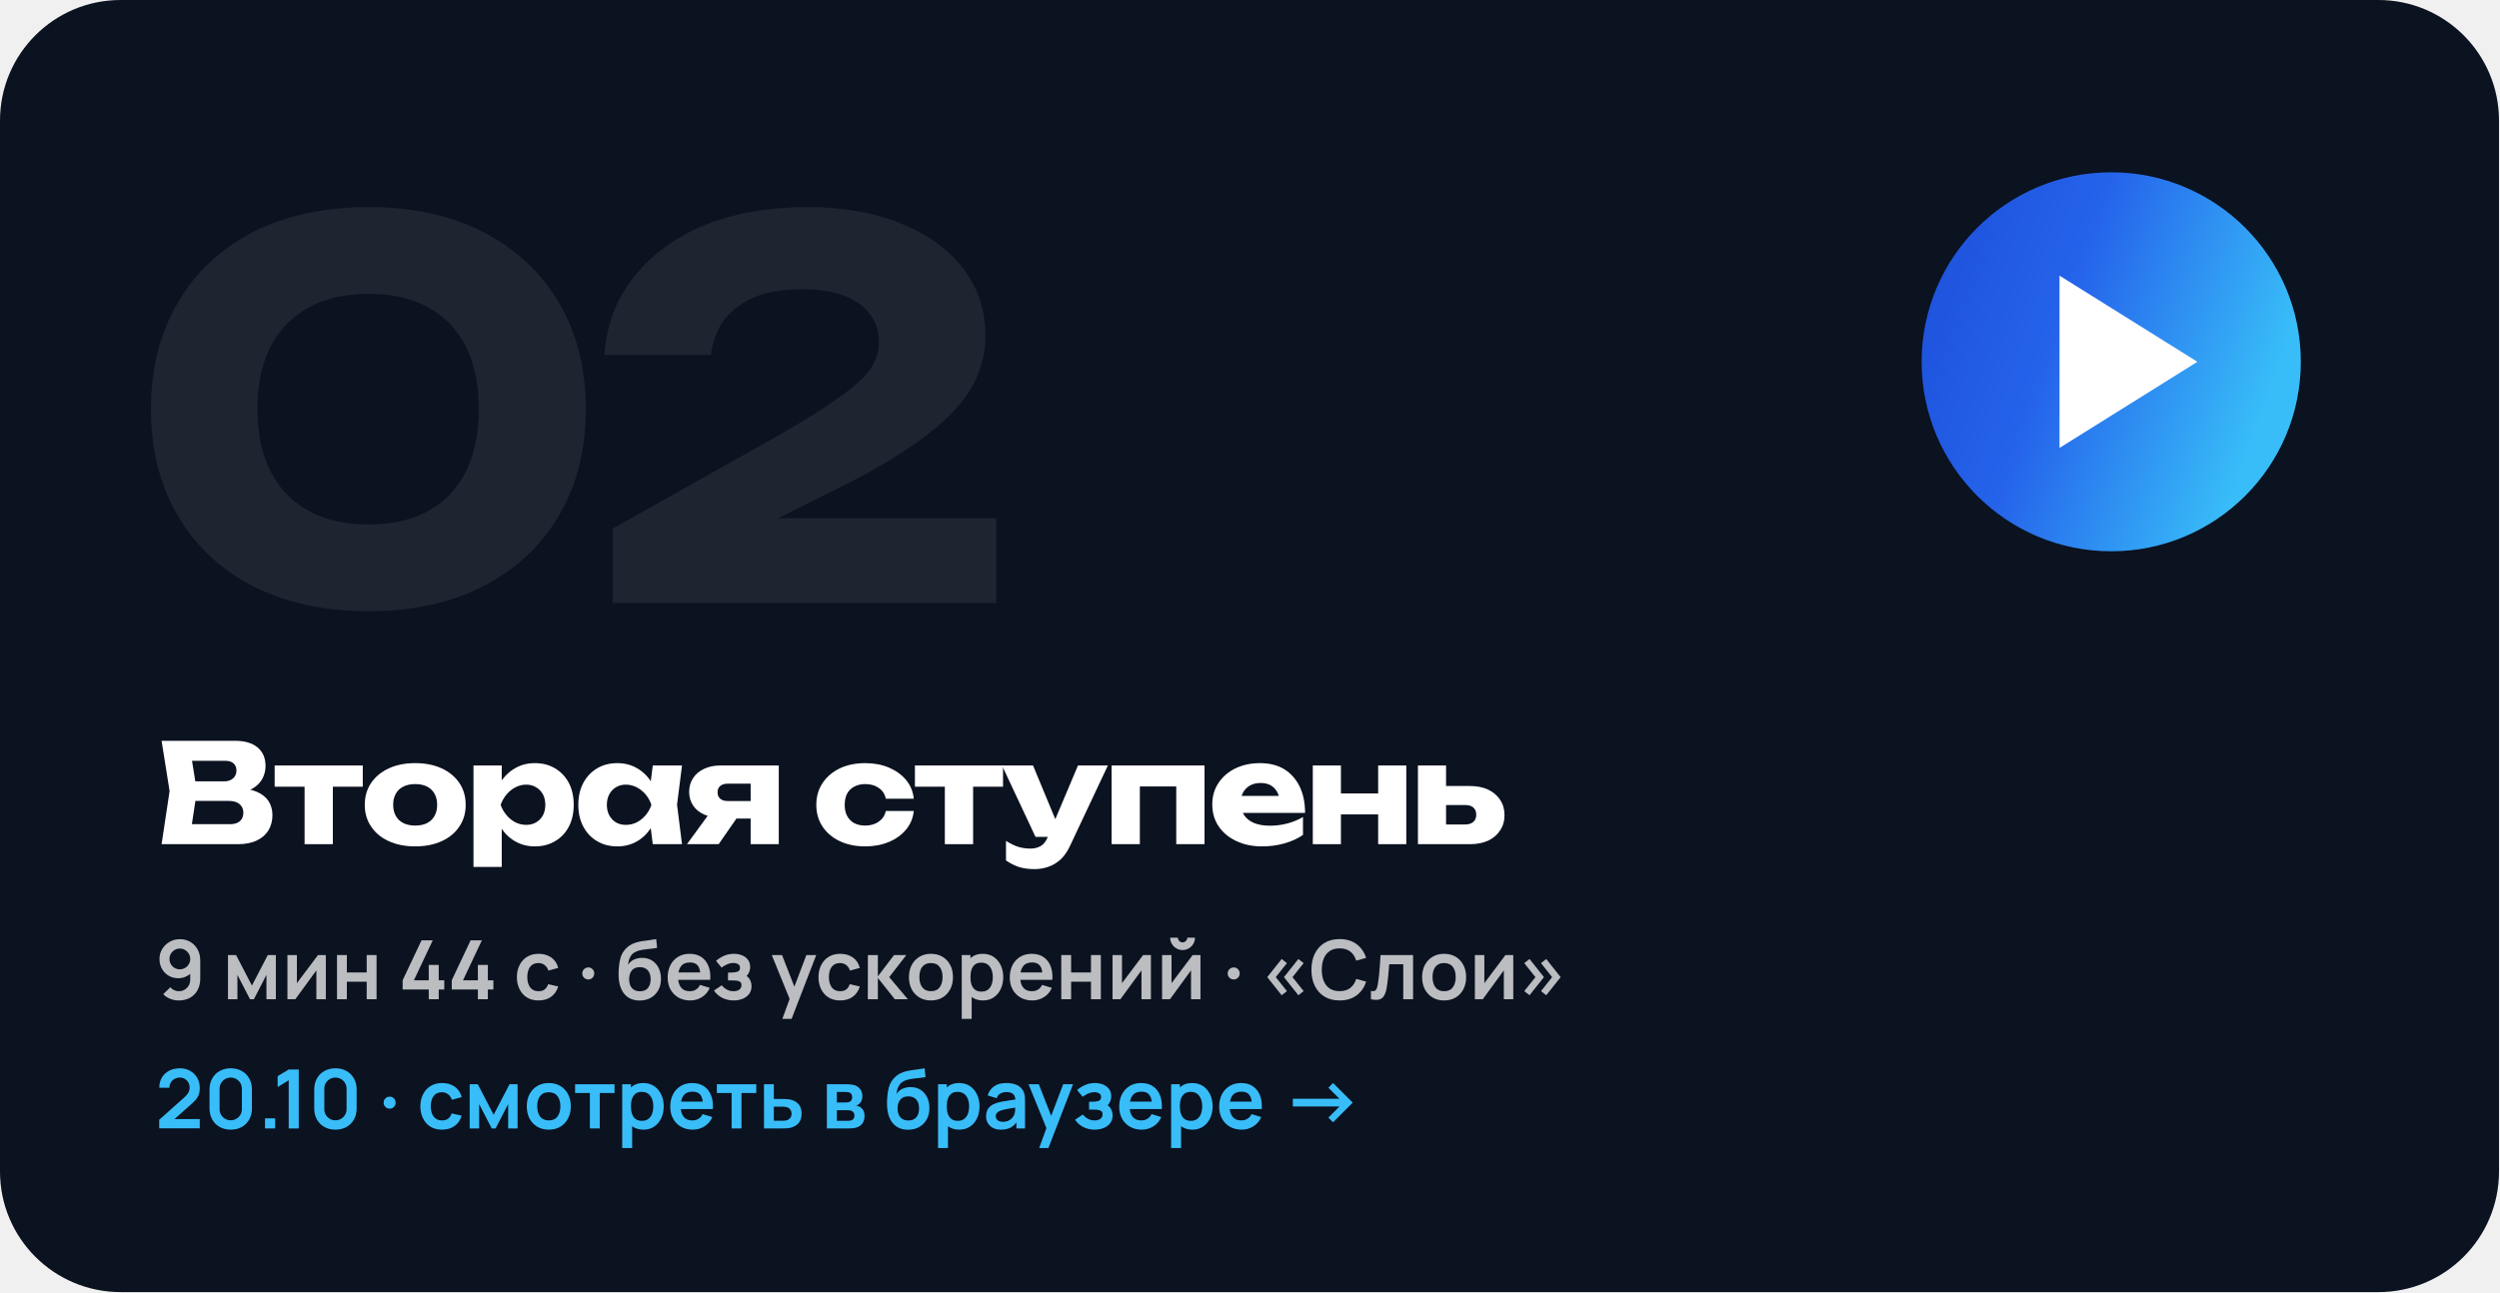
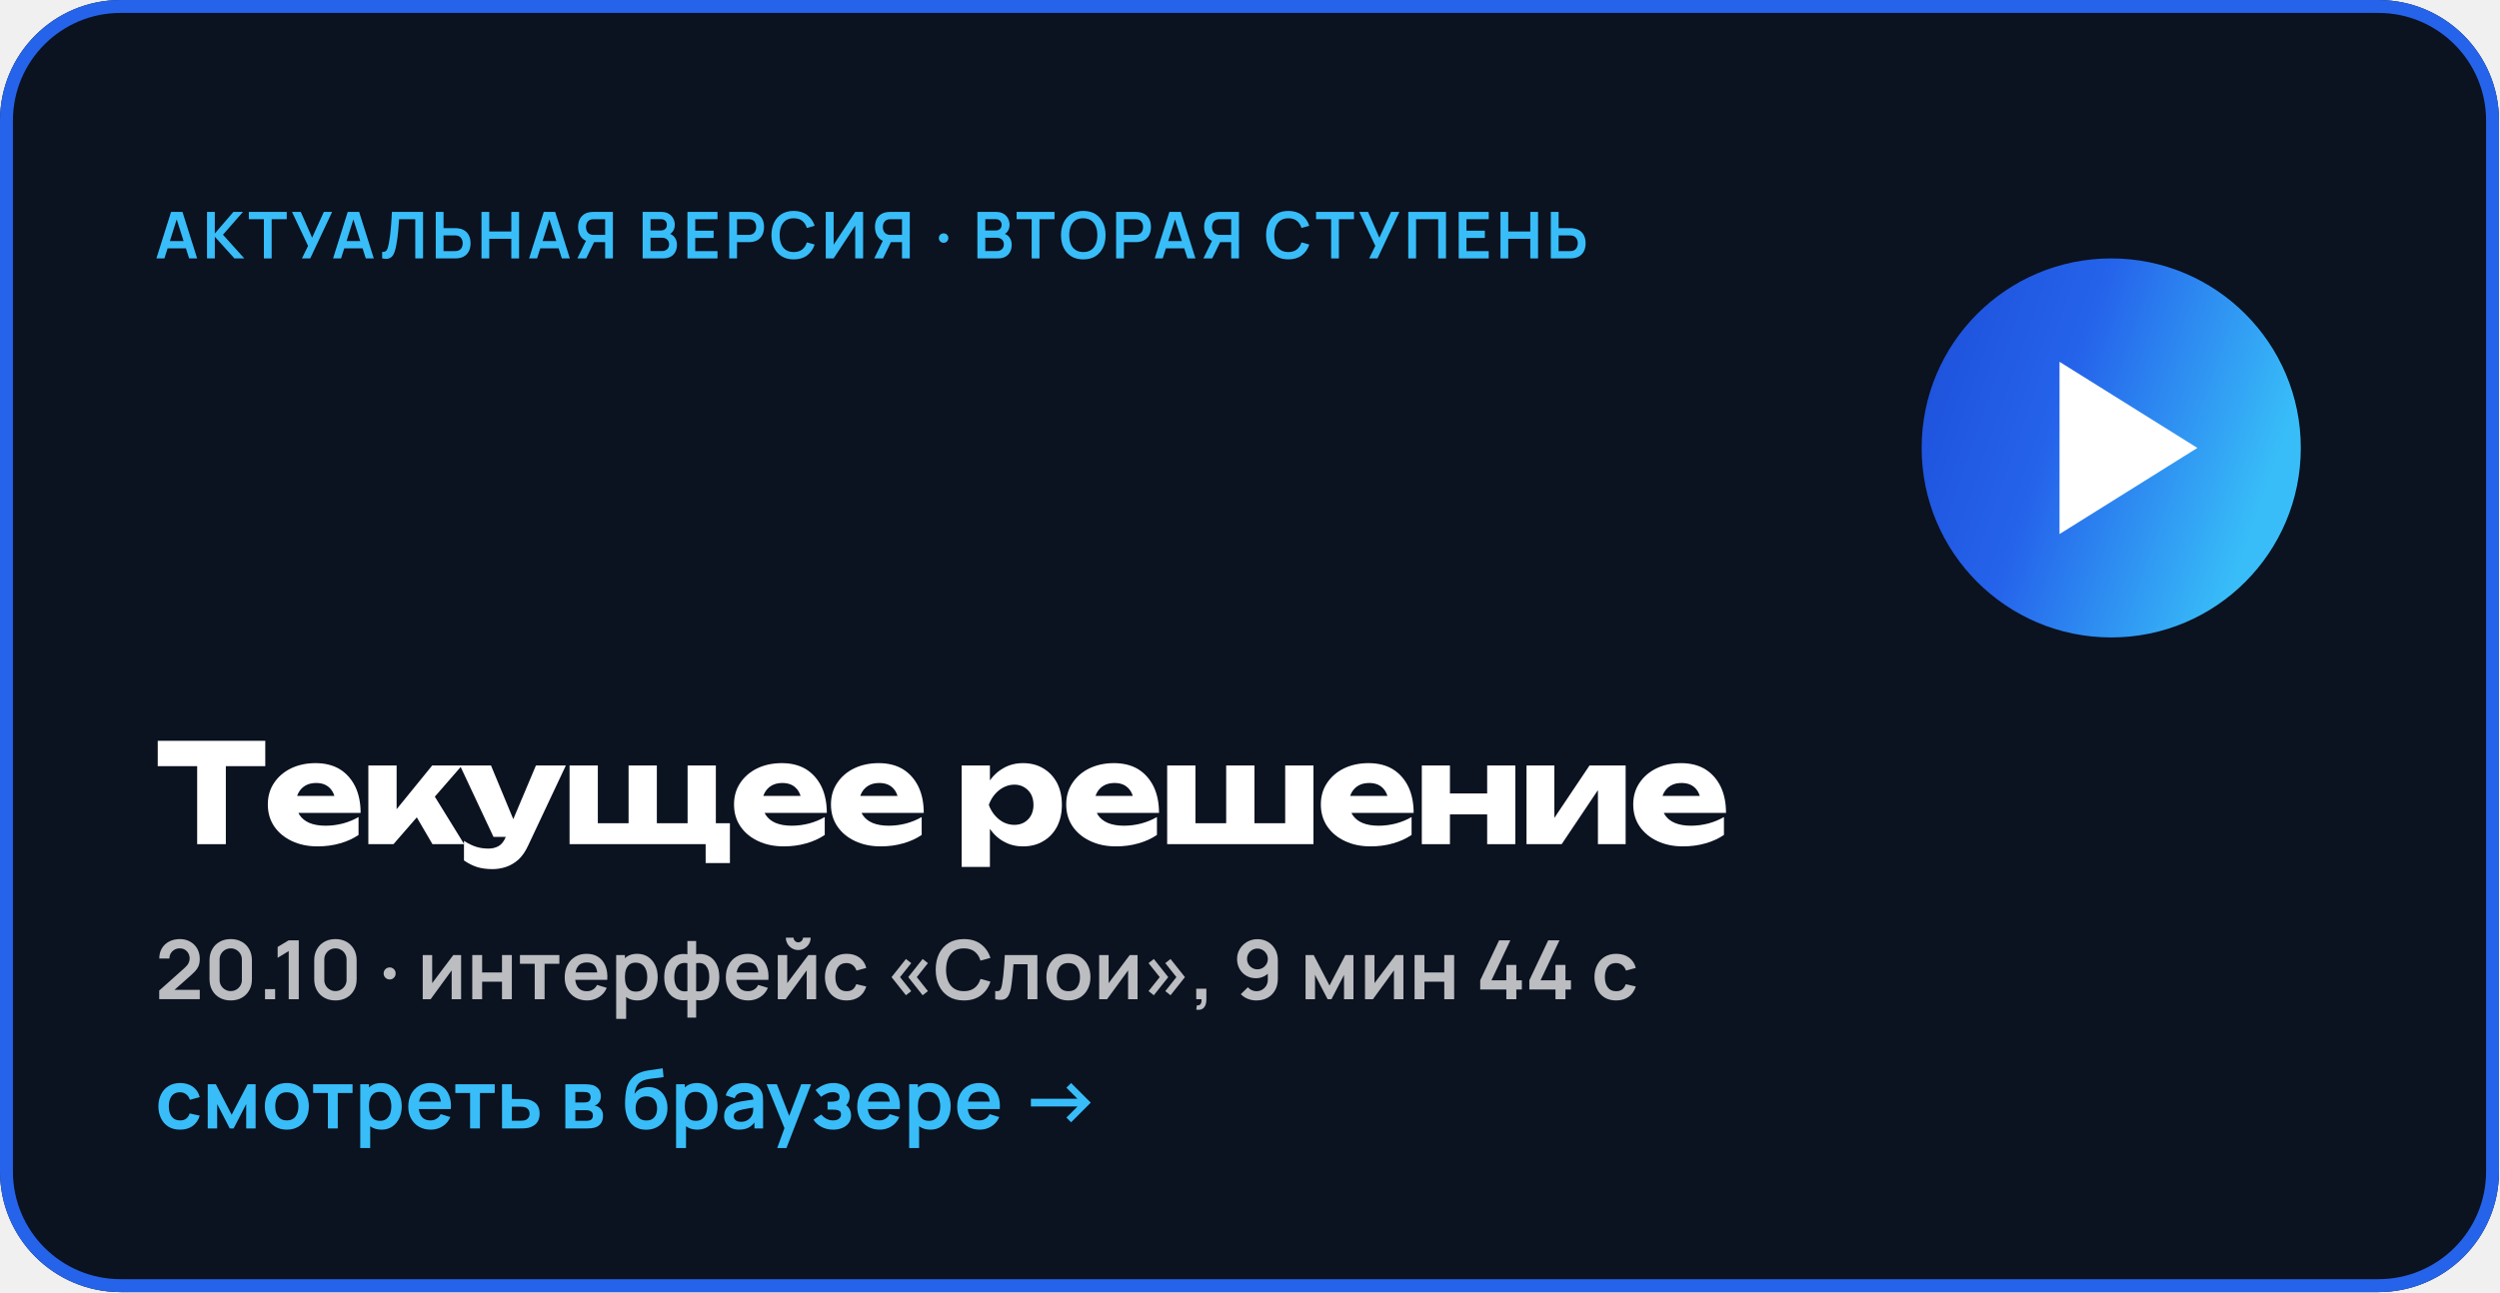
<svg xmlns="http://www.w3.org/2000/svg" width="580" height="300" viewBox="0 0 580 300" role="img" aria-labelledby="t d">
  <defs>
    <linearGradient id="cta" x1="0" y1="0" x2="1" y2="0.35">
      <stop offset="0" stop-color="#1D4ED8" />
      <stop offset=".45" stop-color="#2563EB" />
      <stop offset="1.4" stop-color="#38BDF8" />
    </linearGradient>
-     <path id="U-zero" d="M463 -16Q335 -16 240 32Q145 81 94 169Q42 257 42 375Q42 493 94 581Q145 669 240 718Q335 766 463 766Q590 766 684 718Q779 669 831 581Q883 493 883 375Q883 257 831 169Q779 81 684 32Q590 -16 463 -16ZM463 152Q564 152 620 210Q676 269 676 375Q676 482 620 540Q564 598 463 598Q362 598 305 540Q248 482 248 375Q248 269 305 210Q362 152 463 152Z" />
-     <path id="U-two" d="M34 480Q40 568 92 632Q144 697 230 732Q317 766 426 766Q530 766 608 734Q685 703 728 647Q771 591 771 517Q771 460 740 410Q709 361 643 314Q577 266 470 214L264 111L256 164H792V0H50V144L372 325Q447 368 488 398Q530 427 548 452Q565 477 565 505Q565 536 548 558Q532 581 499 594Q466 607 418 607Q358 607 320 590Q282 572 263 544Q244 515 240 480Z" />
-     <path id="U-uni0412" d="M578 367 595 406Q682 404 738 380Q795 355 823 312Q851 268 851 211Q851 150 823 102Q795 55 740 28Q684 0 601 0H47L105 385L47 750H581Q685 750 743 702Q801 653 801 567Q801 520 779 477Q757 434 708 404Q660 375 578 367ZM252 48 172 145H545Q590 145 615 167Q640 189 640 228Q640 267 613 290Q586 314 533 314H225V456H505Q541 456 566 478Q590 499 590 536Q590 566 569 586Q548 605 509 605H173L252 702L303 385Z" />
-     <path id="U-uni0442" d="M231 501H436V0H231ZM14 571H653V417H14Z" />
-     <path id="U-uni043E" d="M396 -16Q286 -16 204 22Q122 59 76 128Q30 196 30 285Q30 376 76 444Q122 512 204 550Q286 588 396 588Q505 588 588 550Q670 512 716 444Q762 376 762 285Q762 196 716 128Q670 59 588 22Q505 -16 396 -16ZM396 135Q446 135 482 153Q517 171 536 205Q555 239 555 285Q555 333 536 366Q517 400 482 418Q446 436 396 436Q346 436 310 418Q274 400 255 366Q236 333 236 286Q236 239 255 205Q274 171 310 153Q346 135 396 135Z" />
+     <path id="M-uni0410" d="M40 0 494 1440H847L1301 0H1053L641 1292H695L288 0ZM293 312V537H1049V312Z" />
+     <path id="M-uni041A" d="M140 0V1440H381V772L956 1440H1252L633 734L1294 0H988L381 672V0Z" />
+     <path id="M-uni0422" d="M486 0V1214H20V1440H1193V1214H727V0Z" />
+     <path id="M-uni0423" d="M330 0 520 388 23 1440H295L646 642L1008 1440H1265L587 0Z" />
+     <path id="M-uni041B" d="M40 0V202Q88 199 121 210Q154 220 176 250Q199 281 216 338Q233 394 249 480Q272 603 288 736Q303 870 314 1000Q325 1129 331 1243Q337 1357 341 1440H1305V0H1064V1214H564Q559 1147 552 1052Q546 958 536 848Q525 738 510 620Q494 502 472 388Q452 284 424 202Q396 119 350 66Q303 12 228 -6Q154 -24 40 0Z" />
+     <path id="M-uni042C" d="M138 0V1440H379V937H733Q753 937 787 936Q821 934 849 929Q973 910 1054 846Q1136 782 1176 684Q1215 587 1215 469Q1215 350 1176 252Q1136 155 1054 91Q973 27 849 8Q821 4 788 2Q754 0 733 0ZM379 226H723Q744 226 768 228Q793 230 815 235Q874 250 908 288Q943 326 958 374Q972 423 972 469Q972 515 958 563Q943 611 908 649Q874 687 815 702Q793 708 768 710Q744 712 723 712H379Z" />
+     <path id="M-uni041D" d="M140 0V1440H381V834H1063V1440H1303V0H1063V608H381V0Z" />
+     <path id="M-uni042F" d="M1180 0H940V503H568L465 512Q281 542 192 668Q103 795 103 971Q103 1090 142 1188Q182 1285 264 1349Q345 1413 470 1432Q499 1437 532 1438Q564 1440 585 1440H1180ZM353 0H80L392 640L637 586ZM940 728V1214H595Q575 1214 550 1212Q525 1211 504 1205Q444 1190 410 1152Q375 1114 361 1066Q347 1017 347 971Q347 925 361 877Q375 829 410 791Q444 753 504 738Q525 732 550 730Q575 728 595 728Z" />
+     <path id="M-uni0412" d="M140 0V1440H711Q857 1440 950 1382Q1044 1323 1090 1232Q1135 1141 1135 1044Q1135 925 1078 842Q1022 759 925 730V780Q1061 749 1132 651Q1202 553 1202 428Q1202 300 1153 204Q1104 108 1008 54Q911 0 769 0ZM384 227H739Q802 227 852 252Q902 278 930 324Q959 371 959 435Q959 493 934 539Q909 585 861 612Q813 640 746 640H384ZM384 865H708Q760 865 801 885Q842 905 866 944Q890 983 890 1040Q890 1115 842 1165Q794 1215 708 1215H384Z" />
+     <path id="M-uni0415" d="M140 0V1440H1070V1214H381V859H950V633H381V226H1070V0Z" />
+     <path id="M-uni0420" d="M140 0V1440H735Q756 1440 789 1438Q822 1437 850 1432Q975 1413 1056 1349Q1138 1285 1178 1188Q1217 1090 1217 971Q1217 853 1177 756Q1137 658 1056 594Q974 530 850 511Q822 507 788 505Q755 503 735 503H381V0ZM381 728H725Q745 728 770 730Q795 732 816 738Q876 753 910 791Q945 829 960 877Q974 925 974 971Q974 1017 960 1066Q945 1114 910 1152Q876 1190 816 1205Q795 1211 770 1212Q745 1214 725 1214H381Z" />
+     <path id="M-uni0421" d="M749 -30Q533 -30 379 64Q225 159 142 328Q60 497 60 720Q60 943 142 1112Q225 1281 379 1376Q533 1470 749 1470Q998 1470 1164 1346Q1330 1221 1397 1010L1154 943Q1112 1084 1011 1164Q910 1243 749 1243Q604 1243 508 1178Q411 1113 362 996Q314 878 313 720Q313 562 362 444Q410 327 507 262Q604 197 749 197Q910 197 1011 277Q1112 357 1154 497L1397 430Q1330 219 1164 94Q998 -30 749 -30Z" />
+     <path id="M-uni0418" d="M1296 0H1052V1015L384 0H140V1440H384V425L1052 1440H1296Z" />
+     <path id="M-periodcentered" d="M270 483Q207 483 164 525Q120 567 120 630Q120 693 164 735Q207 777 270 777Q328 777 370 735Q413 693 413 630Q413 567 370 525Q328 483 270 483Z" />
+     <path id="M-uni041E" d="M749 -30Q533 -30 379 64Q225 159 142 328Q60 497 60 720Q60 943 142 1112Q225 1281 379 1376Q533 1470 749 1470Q965 1470 1120 1376Q1274 1281 1356 1112Q1439 943 1439 720Q1439 497 1356 328Q1274 159 1120 64Q965 -30 749 -30ZM749 197Q894 196 990 261Q1087 326 1136 444Q1184 562 1184 720Q1184 878 1136 994Q1087 1111 990 1176Q894 1241 749 1243Q604 1244 508 1179Q412 1114 364 996Q315 878 315 720Q315 562 363 446Q411 329 508 264Q604 199 749 197Z" />
+     <path id="M-uni041F" d="M140 0V1440H1307V0H1066V1214H381V0Z" />
+     <path id="U-uni0422" d="M305 659H513V0H305ZM19 750H799V566H19Z" />
+     <path id="U-uni0435" d="M391 -16Q287 -16 206 22Q124 60 77 128Q30 197 30 288Q30 377 75 444Q120 512 198 550Q277 588 376 588Q479 588 552 544Q624 499 664 418Q703 337 703 227H195V350H588L521 307Q517 351 499 382Q481 412 452 428Q422 444 381 444Q336 444 304 426Q272 408 254 376Q236 345 236 303Q236 249 260 212Q285 174 332 154Q380 134 449 134Q512 134 574 150Q637 167 688 197V67Q629 27 554 6Q478 -16 391 -16Z" />
+     <path id="U-uni043A" d="M56 0V571H261V159L201 180L519 571H735L238 0ZM521 0 358 279 512 387 751 0Z" />
+     <path id="U-uni0443" d="M244 -181Q181 -181 132 -166Q83 -150 37 -118V24Q84 -6 125 -19Q166 -32 215 -32Q256 -32 288 -14Q320 4 340 52L559 571H776L502 -11Q473 -74 432 -112Q390 -149 342 -165Q294 -181 244 -181ZM251 53 8 571H233L448 53Z" />
+     <path id="U-uni0449" d="M1117 571V91L1055 152H1219V-137H1043V45L1122 0H56V571H261V91L199 152H534L484 91V571H689V91L627 152H962L912 91V571Z" />
    <path id="U-uni0440" d="M56 571H261V407L252 383V223L261 176V-165H56ZM196 285Q209 378 250 446Q292 513 356 550Q420 588 501 588Q585 588 648 550Q712 512 748 444Q783 376 783 285Q783 196 748 128Q712 59 648 22Q585 -16 501 -16Q420 -16 356 22Q292 59 251 127Q210 195 196 285ZM577 285Q577 328 560 361Q542 394 510 413Q479 432 439 432Q398 432 361 413Q324 394 296 361Q268 328 253 285Q268 243 296 210Q324 177 361 158Q398 140 439 140Q479 140 510 158Q542 177 560 210Q577 243 577 285Z" />
-     <path id="U-uni0430" d="M572 0 546 206 573 285 546 364 572 571H784L748 286L784 0ZM620 285Q606 195 564 127Q523 59 460 22Q396 -16 315 -16Q231 -16 168 22Q104 59 68 128Q32 196 32 285Q32 376 68 444Q104 512 168 550Q231 588 315 588Q396 588 460 550Q523 513 565 446Q607 378 620 285ZM239 285Q239 243 256 210Q274 177 305 158Q336 140 376 140Q418 140 455 158Q492 177 520 210Q548 243 562 285Q548 328 520 361Q492 394 455 413Q418 432 376 432Q336 432 305 413Q274 394 256 361Q239 328 239 285Z" />
-     <path id="U-uni044F" d="M541 313V186H268L266 192Q199 192 148 215Q96 238 68 280Q39 323 39 379Q39 437 68 480Q96 523 148 547Q199 571 266 571H689V0H485V521L541 439H318Q284 439 264 422Q245 406 245 377Q245 347 264 330Q284 313 318 313ZM438 267 253 0H23L218 267Z" />
-     <path id="U-uni0441" d="M737 241Q729 164 681 106Q633 48 556 16Q480 -16 385 -16Q280 -16 200 22Q120 60 75 128Q30 196 30 285Q30 375 75 443Q120 511 200 550Q280 588 385 588Q480 588 556 556Q633 523 681 466Q729 408 737 330H534Q523 381 483 408Q443 436 385 436Q340 436 306 418Q273 401 254 368Q236 334 236 285Q236 237 254 204Q273 170 306 152Q340 135 385 135Q443 135 484 164Q524 193 534 241Z" />
-     <path id="U-uni0443" d="M244 -181Q181 -181 132 -166Q83 -150 37 -118V24Q84 -6 125 -19Q166 -32 215 -32Q256 -32 288 -14Q320 4 340 52L559 571H776L502 -11Q473 -74 432 -112Q390 -149 342 -165Q294 -181 244 -181ZM251 53 8 571H233L448 53Z" />
-     <path id="U-uni043F" d="M730 571V0H525V512L619 419H167L261 512V0H56V571Z" />
-     <path id="U-uni0435" d="M391 -16Q287 -16 206 22Q124 60 77 128Q30 197 30 288Q30 377 75 444Q120 512 198 550Q277 588 376 588Q479 588 552 544Q624 499 664 418Q703 337 703 227H195V350H588L521 307Q517 351 499 382Q481 412 452 428Q422 444 381 444Q336 444 304 426Q272 408 254 376Q236 345 236 303Q236 249 260 212Q285 174 332 154Q380 134 449 134Q512 134 574 150Q637 167 688 197V67Q629 27 554 6Q478 -16 391 -16Z" />
+     <path id="U-uni0448" d="M56 0V571H261V91L199 152H539L484 91V571H689V91L630 152H974L912 91V571H1117V0Z" />
    <path id="U-uni043D" d="M56 571H260V0H56ZM530 571H734V0H530ZM174 368H607V216H174Z" />
-     <path id="U-uni044C" d="M56 0V571H260V50L197 143H399Q437 143 458 162Q479 180 479 214Q479 247 458 266Q437 284 399 284H196V422H433Q509 422 565 396Q621 369 652 322Q684 274 684 211Q684 147 652 100Q621 52 566 26Q510 0 436 0Z" />
-     <path id="M-nine" d="M605 1468Q746 1468 859 1402Q972 1335 1038 1218Q1103 1100 1103 947V508Q1103 345 1038 224Q972 102 854 36Q736 -30 578 -30Q469 -30 372 8Q275 45 198 123L371 292Q410 247 464 222Q519 196 578 196Q662 196 725 236Q788 275 823 338Q858 402 858 475V714L901 666Q840 594 753 554Q666 513 570 513Q435 513 330 575Q226 637 166 744Q107 850 107 985Q107 1120 175 1230Q243 1339 356 1404Q470 1468 605 1468ZM605 1238Q535 1238 477 1204Q419 1170 385 1112Q351 1055 351 985Q351 915 384 857Q418 799 476 765Q533 731 603 731Q673 731 731 765Q789 799 824 857Q858 915 858 985Q858 1053 824 1110Q790 1168 732 1203Q675 1238 605 1238Z" />
-     <path id="M-uni043C" d="M138 0V1080H336L723 334L1111 1080H1308V0H1078V595L771 0H676L369 595V0Z" />
-     <path id="M-uni0438" d="M1076 1080V0H845V705L331 0H138V1080H369V393L885 1080Z" />
-     <path id="M-uni043D" d="M138 0V1080H379V654H864V1080H1105V0H864V428H379V0Z" />
-     <path id="M-four" d="M738 0V238H100V463L561 1440H836L375 463H738V838H982V463H1117V238H982V0Z" />
-     <path id="M-uni0441" d="M609 -30Q442 -30 324 44Q206 119 144 248Q81 377 80 540Q81 706 146 834Q210 963 329 1036Q448 1110 612 1110Q796 1110 924 1018Q1051 925 1090 765L850 700Q822 787 757 836Q692 884 609 884Q515 884 454 840Q393 795 364 717Q335 639 335 540Q335 386 404 291Q473 196 609 196Q705 196 760 240Q816 284 844 367L1090 312Q1040 147 915 58Q790 -30 609 -30Z" />
-     <path id="M-periodcentered" d="M270 483Q207 483 164 525Q120 567 120 630Q120 693 164 735Q207 777 270 777Q328 777 370 735Q413 693 413 630Q413 567 370 525Q328 483 270 483Z" />
-     <path id="M-uni0431" d="M589 -32Q435 -30 327 37Q219 104 158 226Q97 348 84 514Q78 599 83 704Q88 809 105 909Q122 1009 152 1079Q183 1149 233 1208Q283 1268 341 1308Q407 1354 484 1379Q562 1404 647 1418Q732 1431 822 1442Q912 1453 1000 1470L1022 1257Q966 1243 892 1236Q819 1228 740 1219Q662 1210 591 1193Q520 1176 468 1143Q396 1099 358 1017Q320 935 313 844Q375 936 468 974Q560 1011 655 1011Q799 1011 902 943Q1006 875 1062 758Q1117 642 1117 499Q1117 339 1050 219Q983 99 864 33Q745 -33 589 -32ZM601 194Q731 194 798 274Q864 355 864 489Q864 626 796 705Q727 784 601 784Q473 784 406 705Q339 626 339 489Q339 349 407 272Q475 194 601 194Z" />
-     <path id="M-uni0435" d="M631 -30Q467 -30 343 41Q219 112 150 238Q80 364 80 528Q80 705 148 836Q216 966 337 1038Q458 1110 617 1110Q785 1110 902 1032Q1020 953 1077 810Q1134 667 1120 473H881V561Q880 737 819 818Q758 899 627 899Q479 899 407 808Q335 716 335 540Q335 376 407 286Q479 196 617 196Q706 196 770 236Q835 275 870 350L1108 278Q1046 132 916 51Q787 -30 631 -30ZM259 473V655H1002V473Z" />
-     <path id="M-uni0437" d="M524 -30Q370 -30 243 35Q116 100 43 213L233 340Q291 271 362 234Q433 196 520 196Q611 196 663 236Q715 276 715 343Q715 402 680 426Q645 451 588 456Q531 461 466 461H386V652H465Q556 652 618 673Q679 694 679 766Q679 831 631 858Q583 886 519 886Q441 886 365 853Q289 820 229 773L93 937Q183 1017 294 1064Q405 1110 531 1110Q635 1110 726 1074Q816 1038 872 966Q927 894 927 788Q927 712 894 645Q862 578 791 518L788 596Q843 573 882 532Q920 491 940 436Q961 381 961 319Q961 206 901 128Q841 50 742 10Q642 -30 524 -30Z" />
-     <path id="M-uni0443" d="M282 -480 490 91 494 -77 23 1080H274L608 224H544L869 1080H1110L508 -480Z" />
-     <path id="M-uni043A" d="M138 0 140 1080H384V560L779 1080H1080L661 540L1116 0H797L384 520V0Z" />
-     <path id="M-uni043E" d="M617 -30Q455 -30 334 43Q213 116 146 244Q80 373 80 540Q80 710 148 838Q216 966 337 1038Q458 1110 617 1110Q780 1110 901 1037Q1022 964 1089 836Q1156 707 1156 540Q1156 372 1088 244Q1021 115 900 42Q779 -30 617 -30ZM617 196Q761 196 831 292Q901 388 901 540Q901 697 830 790Q759 884 617 884Q520 884 458 840Q395 797 365 720Q335 642 335 540Q335 383 406 290Q478 196 617 196Z" />
-     <path id="M-uni0440" d="M659 -30Q501 -30 394 45Q287 120 233 250Q179 379 179 540Q179 703 233 832Q287 961 392 1036Q496 1110 650 1110Q803 1110 916 1036Q1028 961 1090 832Q1152 704 1152 540Q1152 378 1091 249Q1030 120 919 45Q808 -30 659 -30ZM138 -480V1080H351V322H381V-480ZM622 186Q716 186 777 233Q838 280 868 360Q897 441 897 540Q897 638 867 718Q837 799 774 846Q711 894 614 894Q522 894 464 850Q406 805 378 726Q351 646 351 540Q351 435 378 355Q406 275 466 230Q525 186 622 186Z" />
-     <path id="M-uni0439" d="M639 1202Q556 1202 487 1243Q418 1284 377 1352Q336 1421 336 1505H524Q524 1457 558 1424Q591 1390 639 1390Q687 1390 720 1424Q754 1457 754 1505H942Q942 1421 901 1352Q860 1284 791 1243Q722 1202 639 1202ZM1076 1080V0H845V705L331 0H138V1080H369V393L885 1080Z" />
-     <path id="M-guillemotleft" d="M920 97 568 540 920 983 1049 882 777 540 1049 198ZM512 97 160 540 512 983 641 882 368 540 641 198Z" />
-     <path id="M-uni0421" d="M749 -30Q533 -30 379 64Q225 159 142 328Q60 497 60 720Q60 943 142 1112Q225 1281 379 1376Q533 1470 749 1470Q998 1470 1164 1346Q1330 1221 1397 1010L1154 943Q1112 1084 1011 1164Q910 1243 749 1243Q604 1243 508 1178Q411 1113 362 996Q314 878 313 720Q313 562 362 444Q410 327 507 262Q604 197 749 197Q910 197 1011 277Q1112 357 1154 497L1397 430Q1330 219 1164 94Q998 -30 749 -30Z" />
-     <path id="M-uni043B" d="M40 0V202Q99 191 131 204Q163 218 179 256Q195 294 207 357Q223 446 236 562Q248 678 258 810Q267 942 275 1080H1070V0H830V854H487Q482 789 475 708Q468 628 460 546Q452 464 442 390Q433 317 423 265Q400 148 358 80Q315 12 239 -8Q163 -27 40 0Z" />
-     <path id="M-guillemotright" d="M252 97 123 198 396 540 123 882 252 983 604 540ZM660 97 532 198 804 540 532 882 660 983 1012 540Z" />
+     <path id="U-uni0438" d="M56 0V571H258V111L214 125L513 571H775V0H574V473L618 458L311 0Z" />
    <path id="M-two" d="M100 2V212L716 761Q788 825 816 882Q844 939 844 992Q844 1064 813 1120Q782 1177 728 1210Q673 1243 602 1243Q527 1243 470 1208Q412 1174 380 1117Q348 1060 350 994H102Q102 1138 166 1245Q231 1352 344 1411Q458 1470 607 1470Q745 1470 855 1408Q965 1347 1028 1238Q1091 1130 1091 989Q1091 886 1063 816Q1035 746 980 687Q924 628 842 556L405 169L383 229H1091V2Z" />
    <path id="M-zero" d="M658 -30Q505 -30 388 36Q271 101 206 218Q140 335 140 488V952Q140 1105 206 1222Q271 1339 388 1404Q505 1470 658 1470Q811 1470 928 1404Q1044 1339 1110 1222Q1176 1105 1176 952V488Q1176 335 1110 218Q1044 101 928 36Q811 -30 658 -30ZM658 199Q734 199 796 236Q858 272 894 334Q930 395 930 471V970Q930 1047 894 1108Q858 1170 796 1206Q734 1243 658 1243Q582 1243 520 1206Q458 1170 422 1108Q386 1047 386 970V471Q386 395 422 334Q458 272 520 236Q582 199 658 199Z" />
    <path id="M-period" d="M180 0V247H427V0Z" />
    <path id="M-one" d="M390 0V1177L120 1012V1278L390 1440H636V0Z" />
+     <path id="M-uni0438" d="M1076 1080V0H845V705L331 0H138V1080H369V393L885 1080Z" />
+     <path id="M-uni043D" d="M138 0V1080H379V654H864V1080H1105V0H864V428H379V0Z" />
    <path id="M-uni0442" d="M411 0V866H50V1080H1013V866H652V0Z" />
+     <path id="M-uni0435" d="M631 -30Q467 -30 343 41Q219 112 150 238Q80 364 80 528Q80 705 148 836Q216 966 337 1038Q458 1110 617 1110Q785 1110 902 1032Q1020 953 1077 810Q1134 667 1120 473H881V561Q880 737 819 818Q758 899 627 899Q479 899 407 808Q335 716 335 540Q335 376 407 286Q479 196 617 196Q706 196 770 236Q835 275 870 350L1108 278Q1046 132 916 51Q787 -30 631 -30ZM259 473V655H1002V473Z" />
+     <path id="M-uni0440" d="M659 -30Q501 -30 394 45Q287 120 233 250Q179 379 179 540Q179 703 233 832Q287 961 392 1036Q496 1110 650 1110Q803 1110 916 1036Q1028 961 1090 832Q1152 704 1152 540Q1152 378 1091 249Q1030 120 919 45Q808 -30 659 -30ZM138 -480V1080H351V322H381V-480ZM622 186Q716 186 777 233Q838 280 868 360Q897 441 897 540Q897 638 867 718Q837 799 774 846Q711 894 614 894Q522 894 464 850Q406 805 378 726Q351 646 351 540Q351 435 378 355Q406 275 466 230Q525 186 622 186Z" />
+     <path id="M-uni0444" d="M646 -450V-19Q488 -44 360 15Q231 74 156 207Q80 340 80 540Q80 739 156 873Q231 1007 360 1066Q488 1124 646 1099V1423H860V1099Q1018 1124 1146 1066Q1275 1007 1350 873Q1426 739 1426 540Q1426 340 1350 207Q1275 74 1146 15Q1018 -44 860 -19V-450ZM646 197V881Q565 895 504 876Q444 858 404 812Q365 767 345 698Q325 628 325 540Q325 451 346 382Q366 313 407 267Q448 221 508 202Q568 184 646 197ZM860 197Q938 184 998 202Q1058 220 1098 265Q1139 310 1160 380Q1181 449 1181 540Q1181 631 1161 700Q1141 769 1102 814Q1062 860 1002 878Q941 895 860 881Z" />
+     <path id="M-uni0439" d="M639 1202Q556 1202 487 1243Q418 1284 377 1352Q336 1421 336 1505H524Q524 1457 558 1424Q591 1390 639 1390Q687 1390 720 1424Q754 1457 754 1505H942Q942 1421 901 1352Q860 1284 791 1243Q722 1202 639 1202ZM1076 1080V0H845V705L331 0H138V1080H369V393L885 1080Z" />
+     <path id="M-uni0441" d="M609 -30Q442 -30 324 44Q206 119 144 248Q81 377 80 540Q81 706 146 834Q210 963 329 1036Q448 1110 612 1110Q796 1110 924 1018Q1051 925 1090 765L850 700Q822 787 757 836Q692 884 609 884Q515 884 454 840Q393 795 364 717Q335 639 335 540Q335 386 404 291Q473 196 609 196Q705 196 760 240Q816 284 844 367L1090 312Q1040 147 915 58Q790 -30 609 -30Z" />
+     <path id="M-guillemotleft" d="M920 97 568 540 920 983 1049 882 777 540 1049 198ZM512 97 160 540 512 983 641 882 368 540 641 198Z" />
+     <path id="M-uni043B" d="M40 0V202Q99 191 131 204Q163 218 179 256Q195 294 207 357Q223 446 236 562Q248 678 258 810Q267 942 275 1080H1070V0H830V854H487Q482 789 475 708Q468 628 460 546Q452 464 442 390Q433 317 423 265Q400 148 358 80Q315 12 239 -8Q163 -27 40 0Z" />
+     <path id="M-uni043E" d="M617 -30Q455 -30 334 43Q213 116 146 244Q80 373 80 540Q80 710 148 838Q216 966 337 1038Q458 1110 617 1110Q780 1110 901 1037Q1022 964 1089 836Q1156 707 1156 540Q1156 372 1088 244Q1021 115 900 42Q779 -30 617 -30ZM617 196Q761 196 831 292Q901 388 901 540Q901 697 830 790Q759 884 617 884Q520 884 458 840Q395 797 365 720Q335 642 335 540Q335 383 406 290Q478 196 617 196Z" />
+     <path id="M-guillemotright" d="M252 97 123 198 396 540 123 882 252 983 604 540ZM660 97 532 198 804 540 532 882 660 983 1012 540Z" />
+     <path id="M-comma" d="M120 -255 134 -151Q180 -155 207 -136Q234 -116 244 -80Q253 -45 248 0H120V257H367V-10Q367 -141 305 -208Q243 -275 120 -255Z" />
+     <path id="M-nine" d="M605 1468Q746 1468 859 1402Q972 1335 1038 1218Q1103 1100 1103 947V508Q1103 345 1038 224Q972 102 854 36Q736 -30 578 -30Q469 -30 372 8Q275 45 198 123L371 292Q410 247 464 222Q519 196 578 196Q662 196 725 236Q788 275 823 338Q858 402 858 475V714L901 666Q840 594 753 554Q666 513 570 513Q435 513 330 575Q226 637 166 744Q107 850 107 985Q107 1120 175 1230Q243 1339 356 1404Q470 1468 605 1468ZM605 1238Q535 1238 477 1204Q419 1170 385 1112Q351 1055 351 985Q351 915 384 857Q418 799 476 765Q533 731 603 731Q673 731 731 765Q789 799 824 857Q858 915 858 985Q858 1053 824 1110Q790 1168 732 1203Q675 1238 605 1238Z" />
+     <path id="M-uni043C" d="M138 0V1080H336L723 334L1111 1080H1308V0H1078V595L771 0H676L369 595V0Z" />
+     <path id="M-four" d="M738 0V238H100V463L561 1440H836L375 463H738V838H982V463H1117V238H982V0Z" />
    <path id="M-uni044C" d="M139 0 138 1080H379V720H573Q618 720 674 718Q731 716 769 709Q860 689 924 645Q989 601 1023 530Q1057 459 1057 359Q1057 216 984 130Q910 45 777 14Q737 5 680 2Q622 0 576 0ZM379 189H597Q619 189 646 191Q673 193 698 200Q743 212 778 254Q812 297 812 359Q812 424 777 466Q742 508 691 521Q668 527 643 529Q618 531 597 531H379Z" />
    <path id="M-uni0432" d="M138 0V1080H629Q682 1080 728 1074Q774 1068 807 1059Q885 1036 945 970Q1005 903 1005 786Q1005 717 983 672Q961 628 925 598Q908 584 890 574Q872 564 854 558Q893 552 928 535Q983 508 1020 455Q1058 402 1058 306Q1058 197 1006 122Q953 48 852 19Q815 9 767 4Q719 0 669 0ZM382 186H652Q673 186 698 190Q723 194 743 201Q779 214 796 247Q812 280 812 316Q812 365 788 394Q763 424 729 434Q709 442 686 444Q662 445 647 445H382ZM382 634H582Q613 634 642 638Q672 641 692 650Q725 663 740 694Q756 725 756 763Q756 803 738 836Q721 868 683 879Q658 889 622 890Q587 891 577 891H382Z" />
+     <path id="M-uni0431" d="M589 -32Q435 -30 327 37Q219 104 158 226Q97 348 84 514Q78 599 83 704Q88 809 105 909Q122 1009 152 1079Q183 1149 233 1208Q283 1268 341 1308Q407 1354 484 1379Q562 1404 647 1418Q732 1431 822 1442Q912 1453 1000 1470L1022 1257Q966 1243 892 1236Q819 1228 740 1219Q662 1210 591 1193Q520 1176 468 1143Q396 1099 358 1017Q320 935 313 844Q375 936 468 974Q560 1011 655 1011Q799 1011 902 943Q1006 875 1062 758Q1117 642 1117 499Q1117 339 1050 219Q983 99 864 33Q745 -33 589 -32ZM601 194Q731 194 798 274Q864 355 864 489Q864 626 796 705Q727 784 601 784Q473 784 406 705Q339 626 339 489Q339 349 407 272Q475 194 601 194Z" />
    <path id="M-uni0430" d="M442 -30Q325 -30 244 14Q163 59 122 133Q80 207 80 296Q80 374 106 436Q132 499 186 544Q240 590 326 619Q391 640 478 657Q566 674 668 688Q771 703 883 720L797 671Q798 783 747 836Q696 889 575 889Q502 889 434 855Q366 821 339 738L119 807Q159 944 272 1027Q384 1110 575 1110Q719 1110 828 1063Q938 1016 991 909Q1020 852 1026 792Q1032 733 1032 663V0H821V234L856 196Q783 79 686 24Q588 -30 442 -30ZM490 162Q572 162 630 191Q688 220 722 262Q757 304 769 341Q788 387 790 446Q793 506 793 543L867 521Q758 504 680 491Q602 478 546 466Q490 455 447 441Q405 426 376 406Q347 386 332 360Q316 334 316 299Q316 259 336 228Q356 198 394 180Q433 162 490 162Z" />
+     <path id="M-uni0443" d="M282 -480 490 91 494 -77 23 1080H274L608 224H544L869 1080H1110L508 -480Z" />
+     <path id="M-uni0437" d="M524 -30Q370 -30 243 35Q116 100 43 213L233 340Q291 271 362 234Q433 196 520 196Q611 196 663 236Q715 276 715 343Q715 402 680 426Q645 451 588 456Q531 461 466 461H386V652H465Q556 652 618 673Q679 694 679 766Q679 831 631 858Q583 886 519 886Q441 886 365 853Q289 820 229 773L93 937Q183 1017 294 1064Q405 1110 531 1110Q635 1110 726 1074Q816 1038 872 966Q927 894 927 788Q927 712 894 645Q862 578 791 518L788 596Q843 573 882 532Q920 491 940 436Q961 381 961 319Q961 206 901 128Q841 50 742 10Q642 -30 524 -30Z" />
    <path id="M-arrowright" d="M280 536V725H1418L1148 995L1263 1110L1743 630L1263 150L1148 265L1419 536Z" />
  </defs>
  <rect width="580" height="300" rx="28" fill="#0B1220" />
-   <g fill="#FFFFFF" fill-opacity="0.08">
-     <use href="#U-zero" transform="matrix(0.12 0 0 -0.12 30.0 140.0)" />
-     <use href="#U-two" transform="matrix(0.12 0 0 -0.12 136.2 140.0)" />
+   <rect x="1.5" y="1.5" width="577" height="297" rx="26.5" fill="none" stroke="#2563EB" stroke-width="3" />
+   <g fill="#38BDF8">
+     <use href="#M-uni0410" transform="matrix(0.0075 0 0 -0.0075 36.0 60.0)" />
+     <use href="#M-uni041A" transform="matrix(0.0075 0 0 -0.0075 47.0 60.0)" />
+     <use href="#M-uni0422" transform="matrix(0.0075 0 0 -0.0075 57.6 60.0)" />
+     <use href="#M-uni0423" transform="matrix(0.0075 0 0 -0.0075 67.6 60.0)" />
+     <use href="#M-uni0410" transform="matrix(0.0075 0 0 -0.0075 77.0 60.0)" />
+     <use href="#M-uni041B" transform="matrix(0.0075 0 0 -0.0075 88.4 60.0)" />
+     <use href="#M-uni042C" transform="matrix(0.0075 0 0 -0.0075 100.1 60.0)" />
+     <use href="#M-uni041D" transform="matrix(0.0075 0 0 -0.0075 110.7 60.0)" />
+     <use href="#M-uni0410" transform="matrix(0.0075 0 0 -0.0075 122.5 60.0)" />
+     <use href="#M-uni042F" transform="matrix(0.0075 0 0 -0.0075 133.4 60.0)" />
+     <use href="#M-uni0412" transform="matrix(0.0075 0 0 -0.0075 148.1 60.0)" />
+     <use href="#M-uni0415" transform="matrix(0.0075 0 0 -0.0075 158.5 60.0)" />
+     <use href="#M-uni0420" transform="matrix(0.0075 0 0 -0.0075 168.2 60.0)" />
+     <use href="#M-uni0421" transform="matrix(0.0075 0 0 -0.0075 178.6 60.0)" />
+     <use href="#M-uni0418" transform="matrix(0.0075 0 0 -0.0075 190.6 60.0)" />
+     <use href="#M-uni042F" transform="matrix(0.0075 0 0 -0.0075 202.3 60.0)" />
+     <use href="#M-periodcentered" transform="matrix(0.0075 0 0 -0.0075 217.0 60.0)" />
+     <use href="#M-uni0412" transform="matrix(0.0075 0 0 -0.0075 225.8 60.0)" />
+     <use href="#M-uni0422" transform="matrix(0.0075 0 0 -0.0075 235.8 60.0)" />
+     <use href="#M-uni041E" transform="matrix(0.0075 0 0 -0.0075 245.8 60.0)" />
+     <use href="#M-uni0420" transform="matrix(0.0075 0 0 -0.0075 258.0 60.0)" />
+     <use href="#M-uni0410" transform="matrix(0.0075 0 0 -0.0075 267.7 60.0)" />
+     <use href="#M-uni042F" transform="matrix(0.0075 0 0 -0.0075 278.7 60.0)" />
+     <use href="#M-uni0421" transform="matrix(0.0075 0 0 -0.0075 293.4 60.0)" />
+     <use href="#M-uni0422" transform="matrix(0.0075 0 0 -0.0075 305.3 60.0)" />
+     <use href="#M-uni0423" transform="matrix(0.0075 0 0 -0.0075 315.3 60.0)" />
+     <use href="#M-uni041F" transform="matrix(0.0075 0 0 -0.0075 325.8 60.0)" />
+     <use href="#M-uni0415" transform="matrix(0.0075 0 0 -0.0075 337.5 60.0)" />
+     <use href="#M-uni041D" transform="matrix(0.0075 0 0 -0.0075 347.2 60.0)" />
+     <use href="#M-uni042C" transform="matrix(0.0075 0 0 -0.0075 358.9 60.0)" />
  </g>
-   <circle cx="490" cy="84" r="44" fill="url(#cta)" />
-   <path d="M478 64 L510 84 L478 104 Z" fill="#FFFFFF" />
-   <g fill="#FFFFFF">
-     <use href="#U-uni0412" transform="matrix(0.032 0 0 -0.032 36.0 196.0)" />
-     <use href="#U-uni0442" transform="matrix(0.032 0 0 -0.032 63.3 196.0)" />
-     <use href="#U-uni043E" transform="matrix(0.032 0 0 -0.032 83.7 196.0)" />
-     <use href="#U-uni0440" transform="matrix(0.032 0 0 -0.032 108.1 196.0)" />
-     <use href="#U-uni0430" transform="matrix(0.032 0 0 -0.032 133.2 196.0)" />
-     <use href="#U-uni044F" transform="matrix(0.032 0 0 -0.032 158.7 196.0)" />
-     <use href="#U-uni0441" transform="matrix(0.032 0 0 -0.032 188.5 196.0)" />
-     <use href="#U-uni0442" transform="matrix(0.032 0 0 -0.032 211.9 196.0)" />
-     <use href="#U-uni0443" transform="matrix(0.032 0 0 -0.032 232.3 196.0)" />
-     <use href="#U-uni043F" transform="matrix(0.032 0 0 -0.032 256.2 196.0)" />
-     <use href="#U-uni0435" transform="matrix(0.032 0 0 -0.032 280.4 196.0)" />
-     <use href="#U-uni043D" transform="matrix(0.032 0 0 -0.032 302.9 196.0)" />
-     <use href="#U-uni044C" transform="matrix(0.032 0 0 -0.032 327.3 196.0)" />
+   <circle cx="490" cy="104" r="44" fill="url(#cta)" />
+   <path d="M478 84 L510 104 L478 124 Z" fill="#FFFFFF" />
+   <g fill="#FFFFFF" fill-opacity="1">
+     <use href="#U-uni0422" transform="matrix(0.032 0 0 -0.032 36.0 196.0)" />
+     <use href="#U-uni0435" transform="matrix(0.032 0 0 -0.032 61.2 196.0)" />
+     <use href="#U-uni043A" transform="matrix(0.032 0 0 -0.032 83.7 196.0)" />
+     <use href="#U-uni0443" transform="matrix(0.032 0 0 -0.032 106.5 196.0)" />
+     <use href="#U-uni0449" transform="matrix(0.032 0 0 -0.032 130.4 196.0)" />
+     <use href="#U-uni0435" transform="matrix(0.032 0 0 -0.032 169.4 196.0)" />
+     <use href="#U-uni0435" transform="matrix(0.032 0 0 -0.032 191.9 196.0)" />
+     <use href="#U-uni0440" transform="matrix(0.032 0 0 -0.032 221.4 196.0)" />
+     <use href="#U-uni0435" transform="matrix(0.032 0 0 -0.032 246.5 196.0)" />
+     <use href="#U-uni0448" transform="matrix(0.032 0 0 -0.032 269.1 196.0)" />
+     <use href="#U-uni0435" transform="matrix(0.032 0 0 -0.032 305.6 196.0)" />
+     <use href="#U-uni043D" transform="matrix(0.032 0 0 -0.032 328.2 196.0)" />
+     <use href="#U-uni0438" transform="matrix(0.032 0 0 -0.032 352.5 196.0)" />
+     <use href="#U-uni0435" transform="matrix(0.032 0 0 -0.032 378.1 196.0)" />
  </g>
  <g fill="#FFFFFF" fill-opacity="0.72">
-     <use href="#M-nine" transform="matrix(0.0095 0 0 -0.0095 36.0 232.0)" />
-     <use href="#M-uni043C" transform="matrix(0.0095 0 0 -0.0095 51.6 232.0)" />
-     <use href="#M-uni0438" transform="matrix(0.0095 0 0 -0.0095 65.4 232.0)" />
-     <use href="#M-uni043D" transform="matrix(0.0095 0 0 -0.0095 76.9 232.0)" />
-     <use href="#M-four" transform="matrix(0.0095 0 0 -0.0095 92.5 232.0)" />
-     <use href="#M-four" transform="matrix(0.0095 0 0 -0.0095 103.9 232.0)" />
-     <use href="#M-uni0441" transform="matrix(0.0095 0 0 -0.0095 119.2 232.0)" />
-     <use href="#M-periodcentered" transform="matrix(0.0095 0 0 -0.0095 134.0 232.0)" />
-     <use href="#M-uni0431" transform="matrix(0.0095 0 0 -0.0095 142.8 232.0)" />
-     <use href="#M-uni0435" transform="matrix(0.0095 0 0 -0.0095 154.2 232.0)" />
-     <use href="#M-uni0437" transform="matrix(0.0095 0 0 -0.0095 165.3 232.0)" />
-     <use href="#M-uni0443" transform="matrix(0.0095 0 0 -0.0095 178.9 232.0)" />
-     <use href="#M-uni0441" transform="matrix(0.0095 0 0 -0.0095 189.2 232.0)" />
-     <use href="#M-uni043A" transform="matrix(0.0095 0 0 -0.0095 200.1 232.0)" />
-     <use href="#M-uni043E" transform="matrix(0.0095 0 0 -0.0095 210.2 232.0)" />
-     <use href="#M-uni0440" transform="matrix(0.0095 0 0 -0.0095 221.9 232.0)" />
-     <use href="#M-uni0435" transform="matrix(0.0095 0 0 -0.0095 233.6 232.0)" />
-     <use href="#M-uni043D" transform="matrix(0.0095 0 0 -0.0095 245.0 232.0)" />
-     <use href="#M-uni0438" transform="matrix(0.0095 0 0 -0.0095 256.9 232.0)" />
-     <use href="#M-uni0439" transform="matrix(0.0095 0 0 -0.0095 268.4 232.0)" />
-     <use href="#M-periodcentered" transform="matrix(0.0095 0 0 -0.0095 283.8 232.0)" />
-     <use href="#M-guillemotleft" transform="matrix(0.0095 0 0 -0.0095 292.6 232.0)" />
-     <use href="#M-uni0421" transform="matrix(0.0095 0 0 -0.0095 303.8 232.0)" />
-     <use href="#M-uni043B" transform="matrix(0.0095 0 0 -0.0095 317.8 232.0)" />
-     <use href="#M-uni043E" transform="matrix(0.0095 0 0 -0.0095 329.3 232.0)" />
-     <use href="#M-uni0438" transform="matrix(0.0095 0 0 -0.0095 341.0 232.0)" />
-     <use href="#M-guillemotright" transform="matrix(0.0095 0 0 -0.0095 352.6 232.0)" />
+     <use href="#M-two" transform="matrix(0.0095 0 0 -0.0095 36.0 232.0)" />
+     <use href="#M-zero" transform="matrix(0.0095 0 0 -0.0095 47.3 232.0)" />
+     <use href="#M-period" transform="matrix(0.0095 0 0 -0.0095 59.8 232.0)" />
+     <use href="#M-one" transform="matrix(0.0095 0 0 -0.0095 63.3 232.0)" />
+     <use href="#M-zero" transform="matrix(0.0095 0 0 -0.0095 71.6 232.0)" />
+     <use href="#M-periodcentered" transform="matrix(0.0095 0 0 -0.0095 87.9 232.0)" />
+     <use href="#M-uni0438" transform="matrix(0.0095 0 0 -0.0095 96.8 232.0)" />
+     <use href="#M-uni043D" transform="matrix(0.0095 0 0 -0.0095 108.3 232.0)" />
+     <use href="#M-uni0442" transform="matrix(0.0095 0 0 -0.0095 120.2 232.0)" />
+     <use href="#M-uni0435" transform="matrix(0.0095 0 0 -0.0095 130.3 232.0)" />
+     <use href="#M-uni0440" transform="matrix(0.0095 0 0 -0.0095 141.7 232.0)" />
+     <use href="#M-uni0444" transform="matrix(0.0095 0 0 -0.0095 153.4 232.0)" />
+     <use href="#M-uni0435" transform="matrix(0.0095 0 0 -0.0095 167.7 232.0)" />
+     <use href="#M-uni0439" transform="matrix(0.0095 0 0 -0.0095 179.2 232.0)" />
+     <use href="#M-uni0441" transform="matrix(0.0095 0 0 -0.0095 190.7 232.0)" />
+     <use href="#M-guillemotleft" transform="matrix(0.0095 0 0 -0.0095 205.4 232.0)" />
+     <use href="#M-uni0421" transform="matrix(0.0095 0 0 -0.0095 216.6 232.0)" />
+     <use href="#M-uni043B" transform="matrix(0.0095 0 0 -0.0095 230.6 232.0)" />
+     <use href="#M-uni043E" transform="matrix(0.0095 0 0 -0.0095 242.1 232.0)" />
+     <use href="#M-uni0438" transform="matrix(0.0095 0 0 -0.0095 253.8 232.0)" />
+     <use href="#M-guillemotright" transform="matrix(0.0095 0 0 -0.0095 265.4 232.0)" />
+     <use href="#M-comma" transform="matrix(0.0095 0 0 -0.0095 276.5 232.0)" />
+     <use href="#M-nine" transform="matrix(0.0095 0 0 -0.0095 286.1 232.0)" />
+     <use href="#M-uni043C" transform="matrix(0.0095 0 0 -0.0095 301.7 232.0)" />
+     <use href="#M-uni0438" transform="matrix(0.0095 0 0 -0.0095 315.5 232.0)" />
+     <use href="#M-uni043D" transform="matrix(0.0095 0 0 -0.0095 327.0 232.0)" />
+     <use href="#M-four" transform="matrix(0.0095 0 0 -0.0095 342.6 232.0)" />
+     <use href="#M-four" transform="matrix(0.0095 0 0 -0.0095 354.0 232.0)" />
+     <use href="#M-uni0441" transform="matrix(0.0095 0 0 -0.0095 369.3 232.0)" />
  </g>
  <g fill="#38BDF8">
-     <use href="#M-two" transform="matrix(0.0095 0 0 -0.0095 36.0 262.0)" />
-     <use href="#M-zero" transform="matrix(0.0095 0 0 -0.0095 47.3 262.0)" />
-     <use href="#M-period" transform="matrix(0.0095 0 0 -0.0095 59.8 262.0)" />
-     <use href="#M-one" transform="matrix(0.0095 0 0 -0.0095 63.3 262.0)" />
-     <use href="#M-zero" transform="matrix(0.0095 0 0 -0.0095 71.6 262.0)" />
-     <use href="#M-periodcentered" transform="matrix(0.0095 0 0 -0.0095 87.9 262.0)" />
-     <use href="#M-uni0441" transform="matrix(0.0095 0 0 -0.0095 96.8 262.0)" />
-     <use href="#M-uni043C" transform="matrix(0.0095 0 0 -0.0095 107.7 262.0)" />
-     <use href="#M-uni043E" transform="matrix(0.0095 0 0 -0.0095 121.5 262.0)" />
-     <use href="#M-uni0442" transform="matrix(0.0095 0 0 -0.0095 133.0 262.0)" />
-     <use href="#M-uni0440" transform="matrix(0.0095 0 0 -0.0095 143.1 262.0)" />
-     <use href="#M-uni0435" transform="matrix(0.0095 0 0 -0.0095 154.8 262.0)" />
-     <use href="#M-uni0442" transform="matrix(0.0095 0 0 -0.0095 165.9 262.0)" />
-     <use href="#M-uni044C" transform="matrix(0.0095 0 0 -0.0095 176.0 262.0)" />
-     <use href="#M-uni0432" transform="matrix(0.0095 0 0 -0.0095 190.6 262.0)" />
-     <use href="#M-uni0431" transform="matrix(0.0095 0 0 -0.0095 205.1 262.0)" />
-     <use href="#M-uni0440" transform="matrix(0.0095 0 0 -0.0095 216.4 262.0)" />
-     <use href="#M-uni0430" transform="matrix(0.0095 0 0 -0.0095 228.1 262.0)" />
-     <use href="#M-uni0443" transform="matrix(0.0095 0 0 -0.0095 238.5 262.0)" />
-     <use href="#M-uni0437" transform="matrix(0.0095 0 0 -0.0095 249.1 262.0)" />
-     <use href="#M-uni0435" transform="matrix(0.0095 0 0 -0.0095 259.0 262.0)" />
-     <use href="#M-uni0440" transform="matrix(0.0095 0 0 -0.0095 270.5 262.0)" />
-     <use href="#M-uni0435" transform="matrix(0.0095 0 0 -0.0095 282.2 262.0)" />
-     <use href="#M-arrowright" transform="matrix(0.0095 0 0 -0.0095 297.4 262.0)" />
+     <use href="#M-uni0441" transform="matrix(0.0095 0 0 -0.0095 36.0 262.0)" />
+     <use href="#M-uni043C" transform="matrix(0.0095 0 0 -0.0095 46.9 262.0)" />
+     <use href="#M-uni043E" transform="matrix(0.0095 0 0 -0.0095 60.7 262.0)" />
+     <use href="#M-uni0442" transform="matrix(0.0095 0 0 -0.0095 72.2 262.0)" />
+     <use href="#M-uni0440" transform="matrix(0.0095 0 0 -0.0095 82.3 262.0)" />
+     <use href="#M-uni0435" transform="matrix(0.0095 0 0 -0.0095 94.0 262.0)" />
+     <use href="#M-uni0442" transform="matrix(0.0095 0 0 -0.0095 105.2 262.0)" />
+     <use href="#M-uni044C" transform="matrix(0.0095 0 0 -0.0095 115.2 262.0)" />
+     <use href="#M-uni0432" transform="matrix(0.0095 0 0 -0.0095 129.9 262.0)" />
+     <use href="#M-uni0431" transform="matrix(0.0095 0 0 -0.0095 144.3 262.0)" />
+     <use href="#M-uni0440" transform="matrix(0.0095 0 0 -0.0095 155.6 262.0)" />
+     <use href="#M-uni0430" transform="matrix(0.0095 0 0 -0.0095 167.3 262.0)" />
+     <use href="#M-uni0443" transform="matrix(0.0095 0 0 -0.0095 177.7 262.0)" />
+     <use href="#M-uni0437" transform="matrix(0.0095 0 0 -0.0095 188.4 262.0)" />
+     <use href="#M-uni0435" transform="matrix(0.0095 0 0 -0.0095 198.2 262.0)" />
+     <use href="#M-uni0440" transform="matrix(0.0095 0 0 -0.0095 209.7 262.0)" />
+     <use href="#M-uni0435" transform="matrix(0.0095 0 0 -0.0095 221.4 262.0)" />
+     <use href="#M-arrowright" transform="matrix(0.0095 0 0 -0.0095 236.6 262.0)" />
  </g>
</svg>
